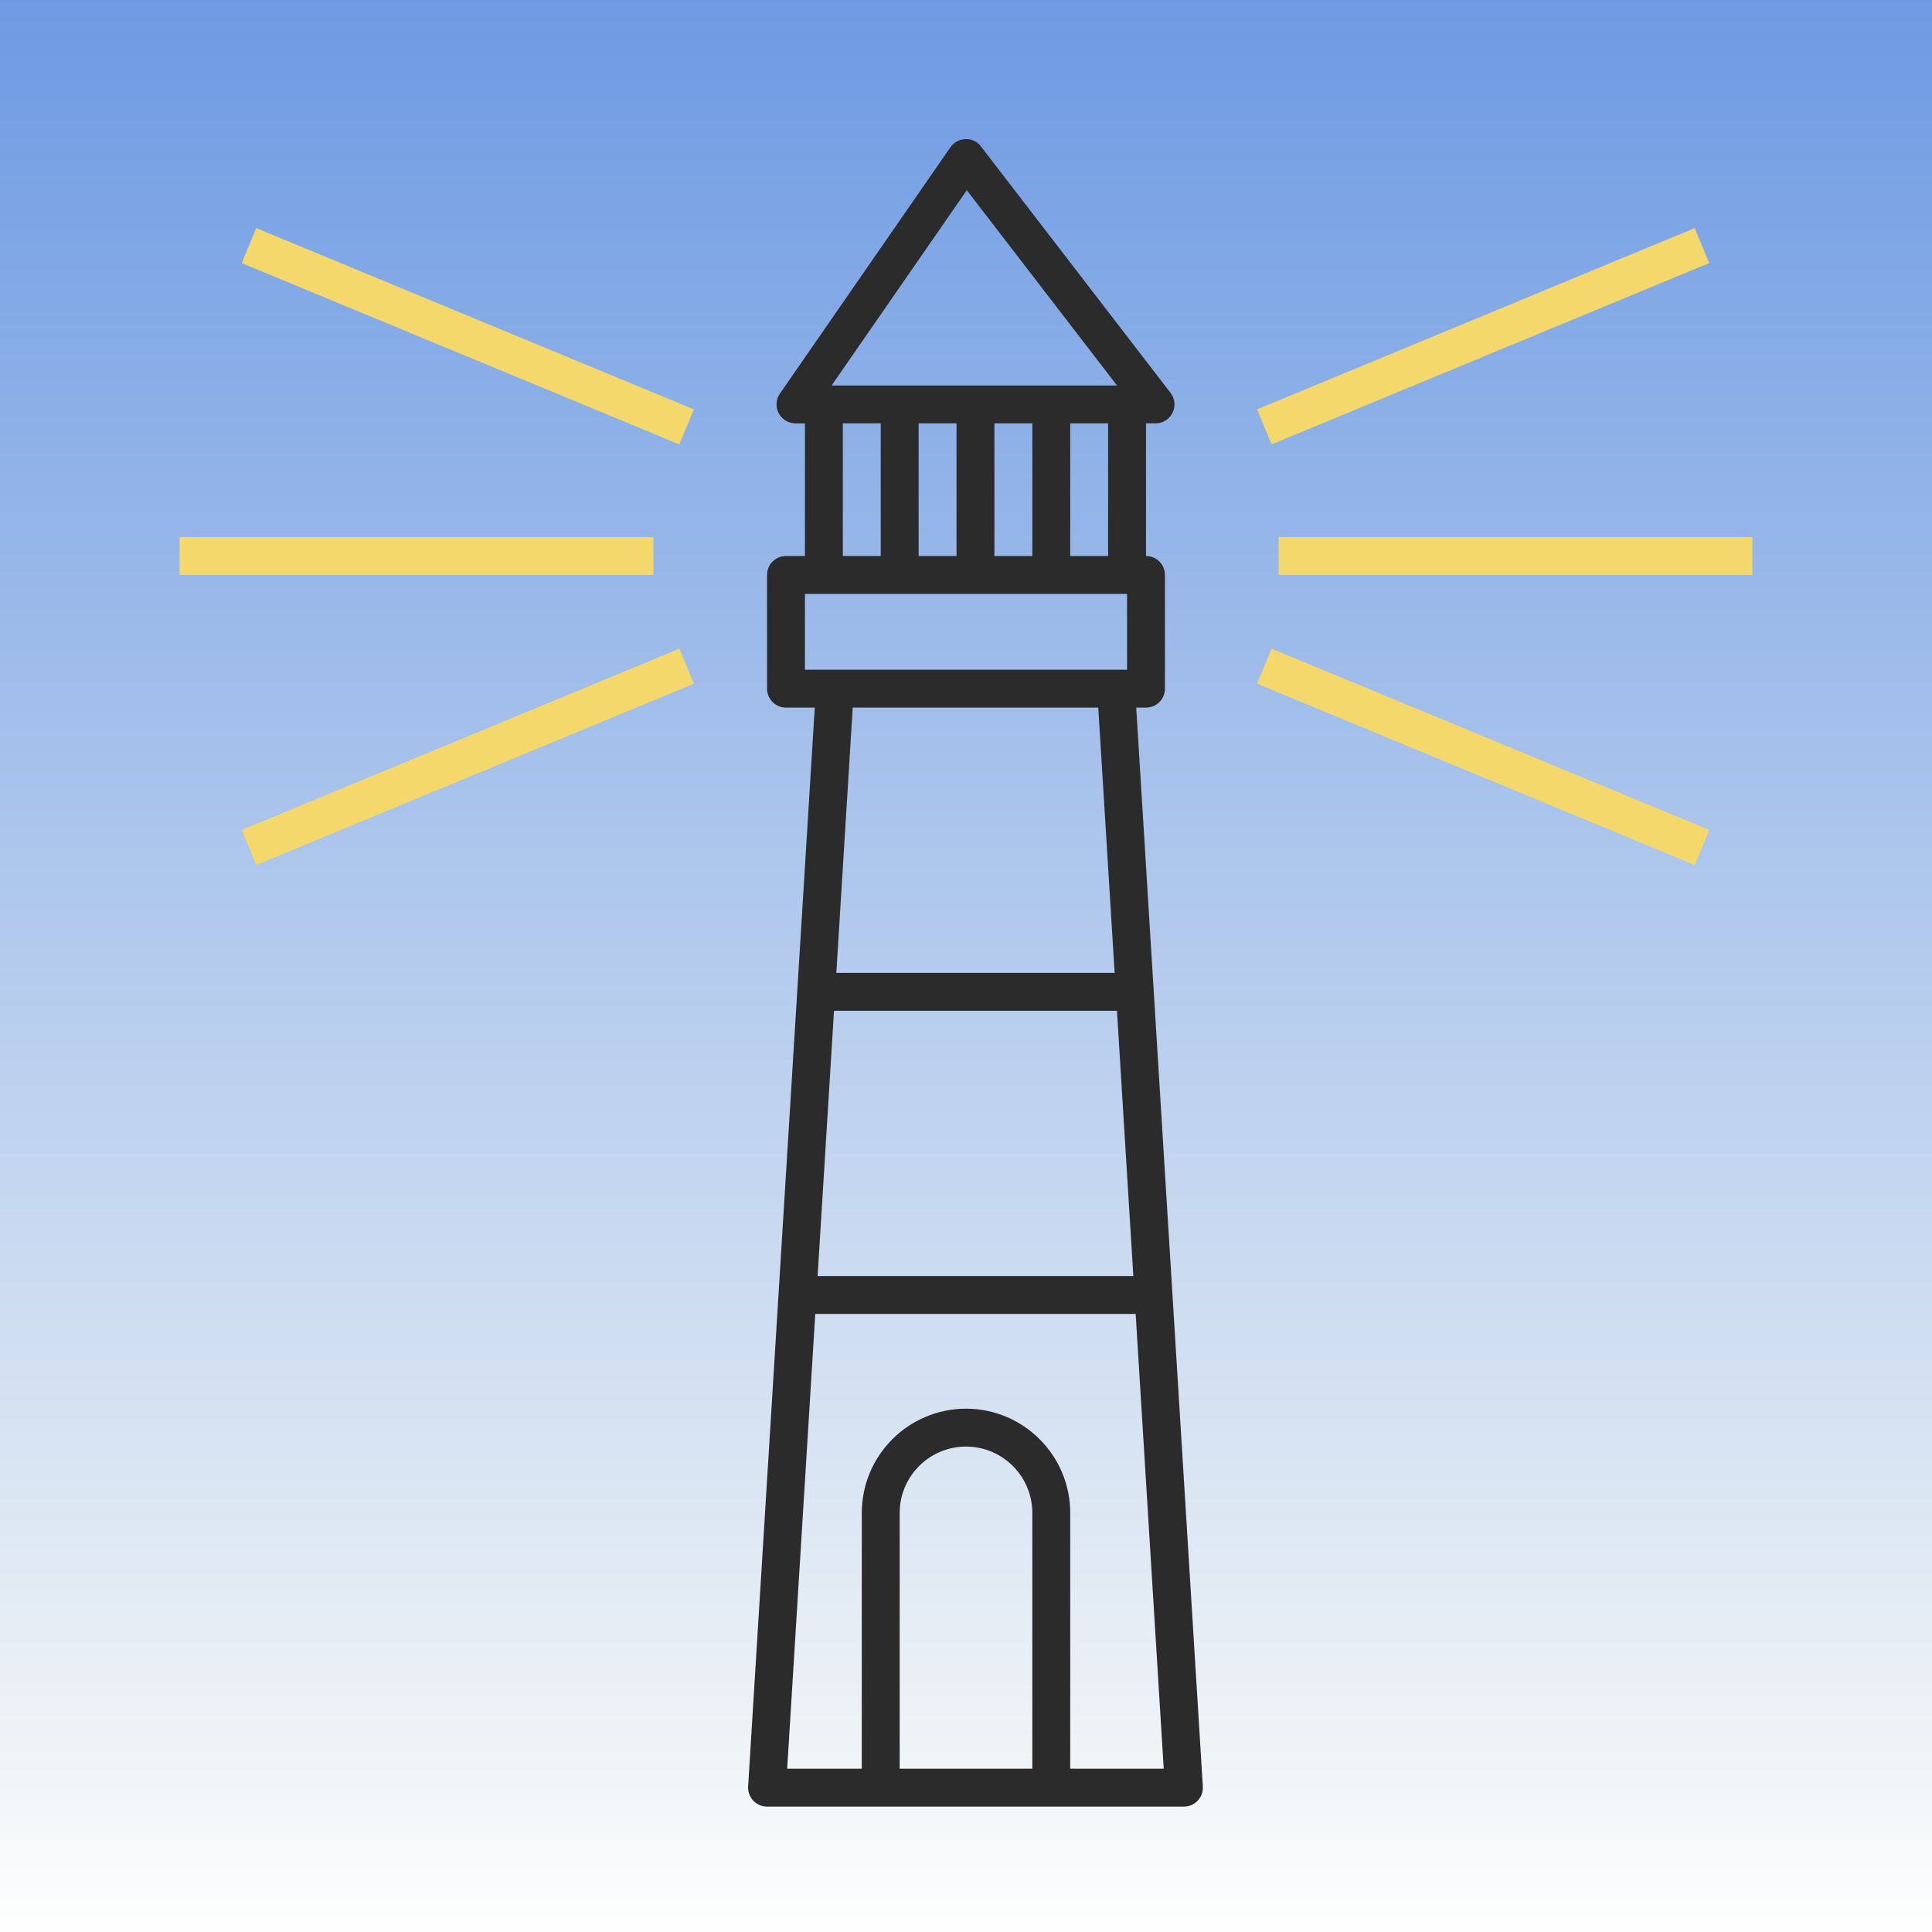
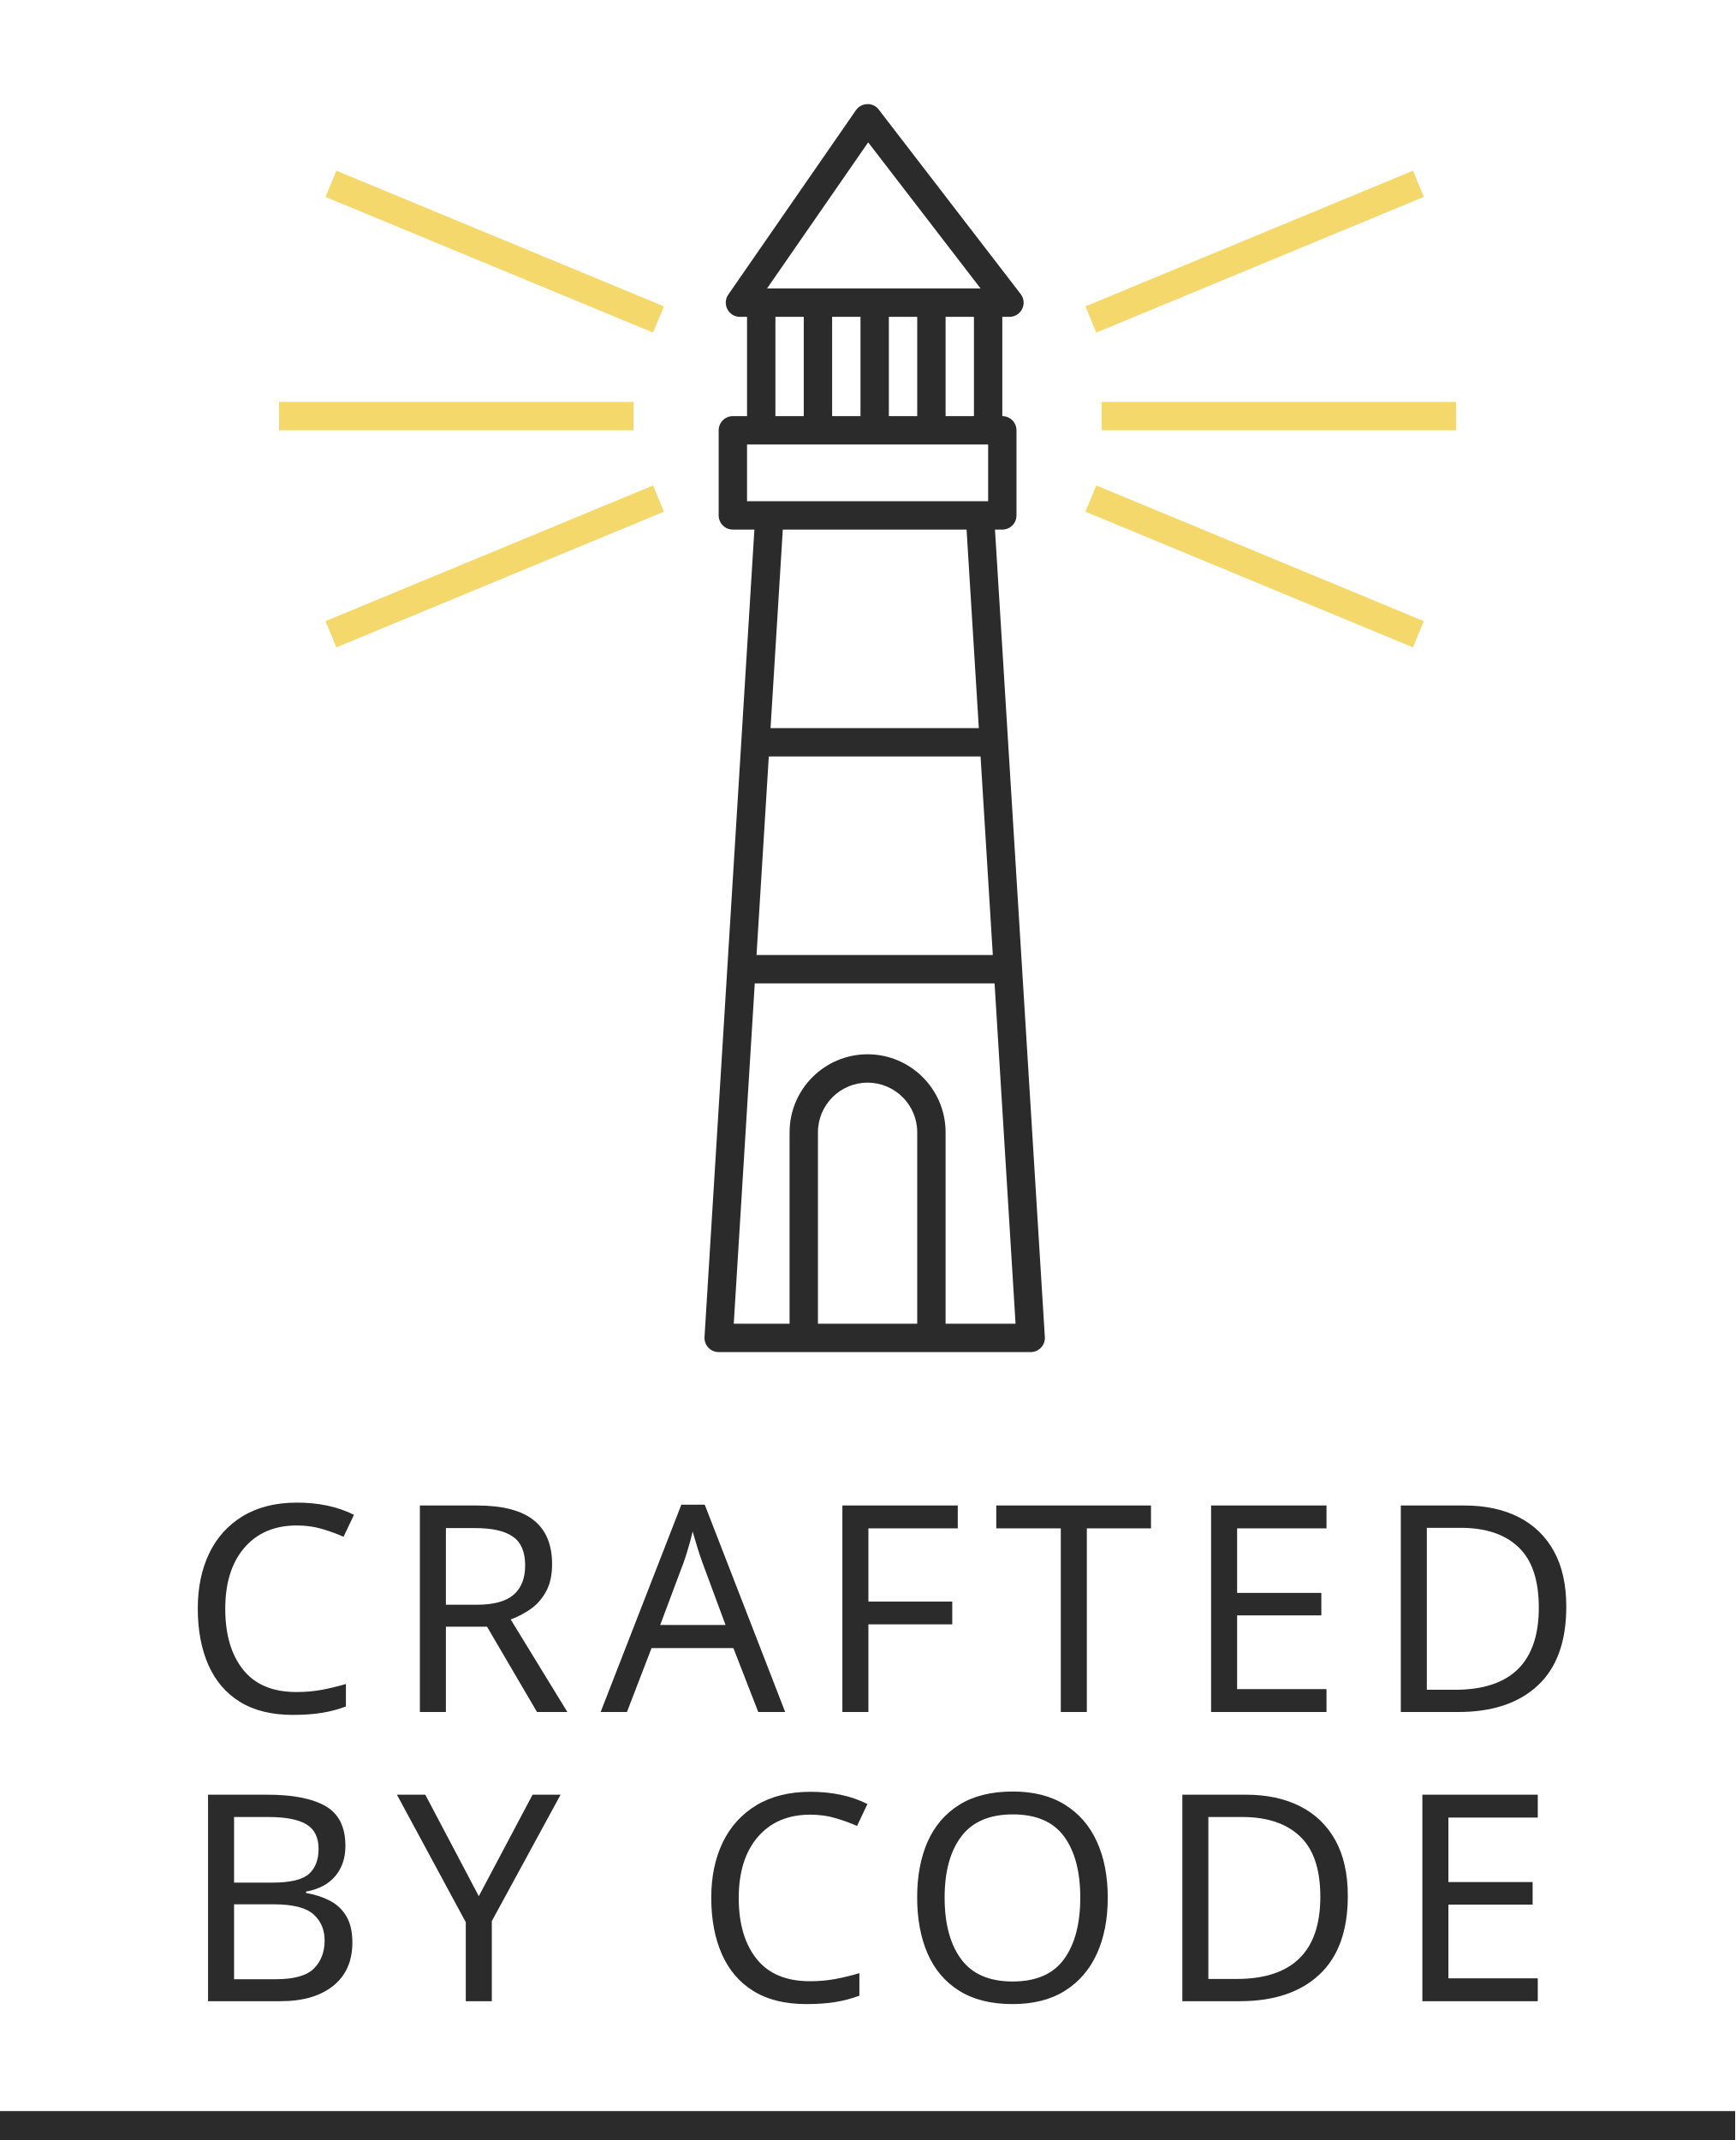
- <svg xmlns="http://www.w3.org/2000/svg" viewBox="0 0 500 500" width="500" height="500">
-   <defs>
-     <linearGradient id="a" x1="0" y1="0" x2="0" y2="1">
-       <stop offset="0%" stop-color="#6d9ae3" />
-       <stop offset="90%" stop-color="#eef3f6" />
-       <stop offset="100%" stop-color="#fff" />
-     </linearGradient>
-   </defs>
-   <rect width="100%" height="100%" fill="url(#a)" />
-   <g transform="translate(-50 0) scale(2)">
-     <path d="M173.293 91.562a2.45 2.45 0 0 0 2.452-2.452V74.398a2.45 2.45 0 0 0-2.452-2.451V54.783h1.226c1.886.005 3.07-2.034 2.131-3.67a3 3 0 0 0-.186-.278l-24.522-31.874a2.35 2.35 0 0 0-2.006-.957 2.45 2.45 0 0 0-1.954 1.055l-22.065 31.875c-1.072 1.558-.056 3.693 1.83 3.842q.093.008.186.008h1.226v17.163h-2.452a2.45 2.45 0 0 0-2.452 2.451V89.11a2.45 2.45 0 0 0 2.452 2.452h3.724l-8.623 139.607a2.454 2.454 0 0 0 2.447 2.604h53.942a2.45 2.45 0 0 0 2.45-2.601l-8.621-139.61zm-4.904-19.615h-4.903V54.783h4.903zm-24.519 0V54.783h4.904v17.164zm9.808-17.164h4.904v17.164h-4.904zm-3.575-30.17 19.436 25.266h-36.926zm-16.04 30.17h4.903v17.164h-4.903zm-4.904 22.067h41.682v9.808h-41.682zm42.494 88.27h-40.854l2.121-34.327h36.614zm-30.235 63.75v-33.102c0-4.732 3.85-8.581 8.582-8.581s8.582 3.85 8.582 8.581v33.101zm22.068 0v-33.102c0-7.434-6.052-13.485-13.486-13.485-7.445.008-13.478 6.04-13.486 13.485v33.101h-9.653l3.634-58.846h41.46l3.63 58.846zm5.747-102.981h-36.011l2.12-34.327h31.772z" fill="#2b2b2b" />
-     <path d="M251.755 69.495v4.903h-61.298v-4.903Zm-142.212 4.903H48.245v-4.903h61.298Zm79.999-16.896-1.878-4.53 56.632-23.458 1.878 4.53ZM58.156 29.516l56.632 23.458-1.878 4.53-56.632-23.457Zm54.754 54.422 1.878 4.532-56.632 23.458-1.878-4.532Zm76.632 0 56.632 23.458-1.878 4.532-56.632-23.458Z" fill="#f5d86c" />
-   </g>
+ <svg xmlns="http://www.w3.org/2000/svg" viewBox="0 0 300 370" width="300" height="370">
+   <path d="M173.293 91.562a2.45 2.45 0 0 0 2.452-2.452V74.398a2.45 2.45 0 0 0-2.452-2.451V54.783h1.226c1.886.005 3.07-2.034 2.131-3.67a3 3 0 0 0-.186-.278l-24.522-31.874a2.35 2.35 0 0 0-2.006-.957 2.45 2.45 0 0 0-1.954 1.055l-22.065 31.875c-1.072 1.558-.056 3.693 1.83 3.842q.093.008.186.008h1.226v17.163h-2.452a2.45 2.45 0 0 0-2.452 2.451V89.11a2.45 2.45 0 0 0 2.452 2.452h3.724l-8.623 139.607a2.454 2.454 0 0 0 2.447 2.604h53.942a2.45 2.45 0 0 0 2.45-2.601l-8.621-139.61zm-4.904-19.615h-4.903V54.783h4.903zm-24.519 0V54.783h4.904v17.164zm9.808-17.164h4.904v17.164h-4.904zm-3.575-30.17 19.436 25.266h-36.926zm-16.04 30.17h4.903v17.164h-4.903zm-4.904 22.067h41.682v9.808h-41.682zm42.494 88.27h-40.854l2.121-34.327h36.614zm-30.235 63.75v-33.102c0-4.732 3.85-8.581 8.582-8.581s8.582 3.85 8.582 8.581v33.101zm22.068 0v-33.102c0-7.434-6.052-13.485-13.486-13.485-7.445.008-13.478 6.04-13.486 13.485v33.101h-9.653l3.634-58.846h41.46l3.63 58.846zm5.747-102.981h-36.011l2.12-34.327h31.772z" fill="#2b2b2b" />
+   <path d="M251.755 69.495v4.903h-61.298v-4.903Zm-142.212 4.903H48.245v-4.903h61.298Zm79.999-16.896-1.878-4.53 56.632-23.458 1.878 4.53ZM58.156 29.516l56.632 23.458-1.878 4.53-56.632-23.457Zm54.754 54.422 1.878 4.532-56.632 23.458-1.878-4.532Zm76.632 0 56.632 23.458-1.878 4.532-56.632-23.458Z" fill="#f5d86c" />
+   <text style="fill:#2b2b2b;font-family:Satoshi,sans-serif;font-size:50px;letter-spacing:5px" y="80%" x="50%" text-anchor="middle">
+     <tspan x="53%" dx="0">CRAFTED</tspan>
+     <tspan x="50%" dy="50">BY CODE</tspan>
+   </text>
+   <path fill="#2B2B2B" d="M0 365h300v5H0z" />
</svg>
